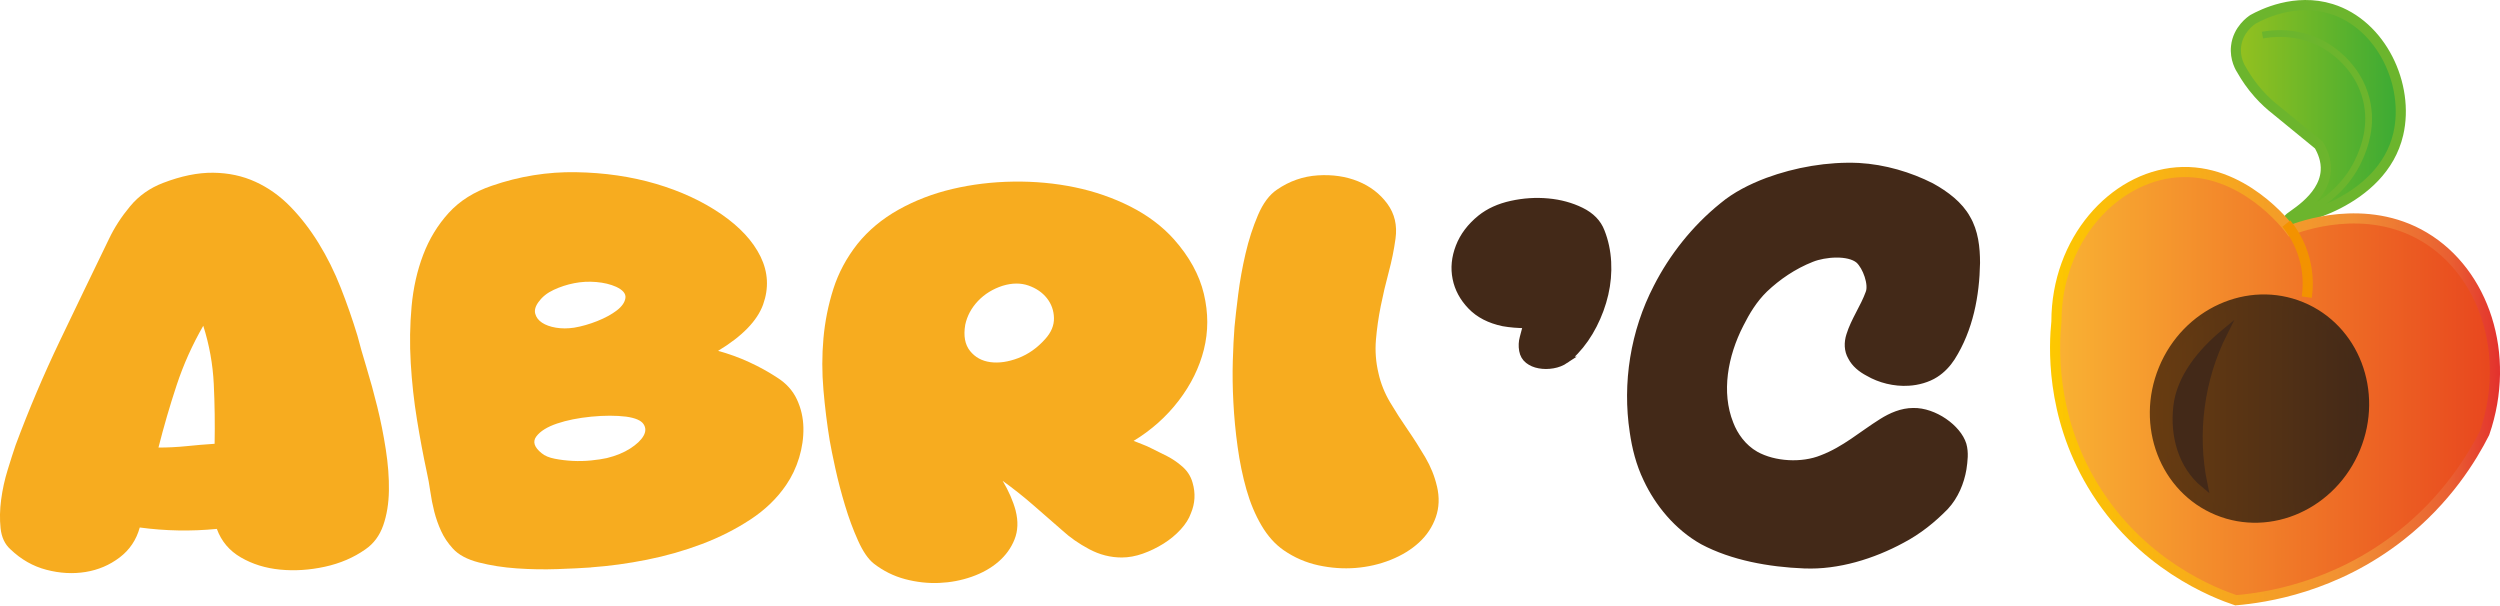
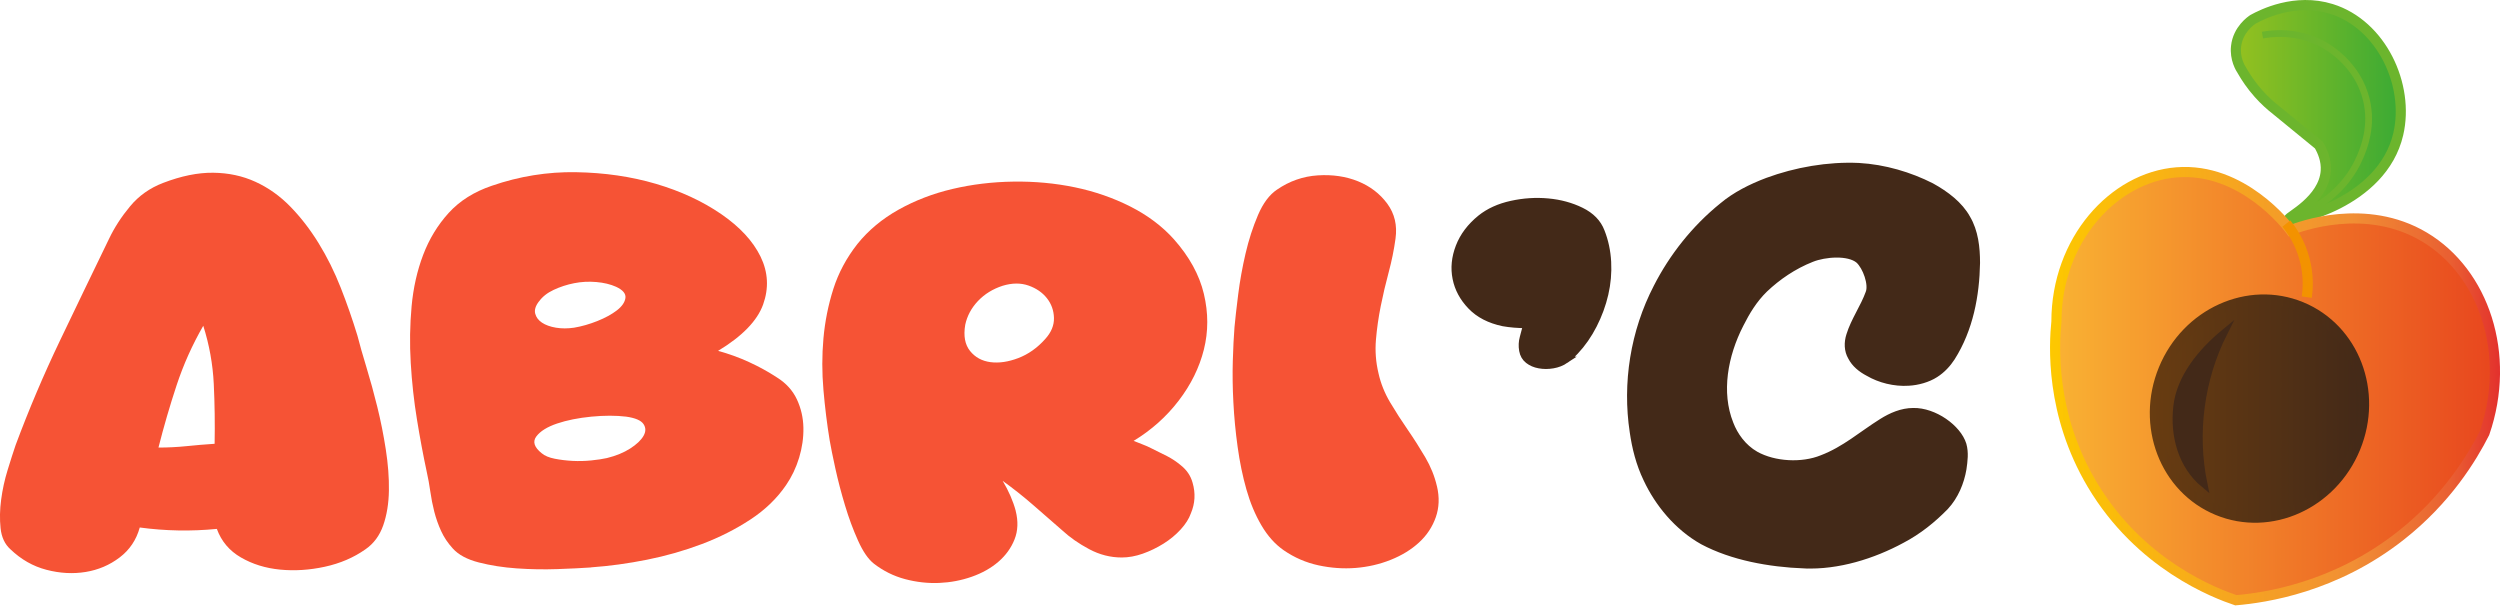
- <svg xmlns="http://www.w3.org/2000/svg" id="Calque_2" data-name="Calque 2" viewBox="0 0 740.73 179.37">
+ <svg xmlns="http://www.w3.org/2000/svg" id="Calque_2" version="1.1" viewBox="0 0 740.73 179.37">
  <defs>
    <style>
-       .cls-1 {
-         fill: url(#Dégradé_sans_nom_121);
-         stroke: url(#Dégradé_sans_nom_60);
+       .st0 {
+         fill: url(#Dégradé_sans_nom);
      }

-       .cls-1, .cls-2, .cls-3, .cls-4, .cls-5, .cls-6 {
+       .st0, .st1, .st2, .st3, .st4 {
        stroke-miterlimit: 10;
      }

-       .cls-1, .cls-3, .cls-5, .cls-6 {
+       .st0, .st1, .st4 {
        stroke-width: 3px;
      }

-       .cls-2 {
+       .st0, .st2 {
+         stroke: #6cb52d;
+       }
+ 
+       .st1 {
+         stroke: #f39200;
+       }
+ 
+       .st1, .st2 {
+         fill: none;
+       }
+ 
+       .st5 {
+         fill: url(#Dégradé_sans_nom_4);
+         stroke: url(#Dégradé_sans_nom_5);
+         stroke-miterlimit: 10;
+         stroke-width: 3px;
+       }
+ 
+       .st2, .st3 {
+         stroke-width: 2px;
+       }
+ 
+       .st3 {
        fill: #432918;
        stroke: #432918;
      }

-       .cls-2, .cls-4 {
-         stroke-width: 2px;
+       .st6 {
+         fill: #f65335;
      }

-       .cls-3 {
-         fill: url(#Dégradé_sans_nom_119);
-         stroke: url(#Nouvelle_nuance_de_dégradé_1);
-       }
- 
-       .cls-4, .cls-5 {
-         fill: none;
-       }
- 
-       .cls-4, .cls-6 {
-         stroke: #6cb52d;
-       }
- 
-       .cls-5 {
-         stroke: #f39200;
-       }
- 
-       .cls-7 {
-         fill: #f7ac1f;
-       }
- 
-       .cls-6 {
-         fill: url(#Dégradé_sans_nom_113);
+       .st4 {
+         fill: url(#Dégradé_sans_nom_2);
+         stroke: url(#Dégradé_sans_nom_3);
      }
    </style>
-     <linearGradient id="Dégradé_sans_nom_113" data-name="Dégradé sans nom 113" x1="662.46" y1="33.23" x2="711.34" y2="33.23" gradientUnits="userSpaceOnUse">
+     <linearGradient id="Dégradé_sans_nom" data-name="Dégradé sans nom" x1="662.47" y1="148.76" x2="711.34" y2="148.76" gradientTransform="translate(0 182) scale(1 -1)" gradientUnits="userSpaceOnUse">
      <stop offset="0" stop-color="#95c11f" />
      <stop offset="1" stop-color="#3aaa35" />
    </linearGradient>
-     <linearGradient id="Dégradé_sans_nom_121" data-name="Dégradé sans nom 121" x1="608.91" y1="114.41" x2="739.23" y2="114.41" gradientUnits="userSpaceOnUse">
+     <linearGradient id="Dégradé_sans_nom_2" data-name="Dégradé sans nom 2" x1="608.91" y1="67.59" x2="739.24" y2="67.59" gradientTransform="translate(0 182) scale(1 -1)" gradientUnits="userSpaceOnUse">
      <stop offset="0" stop-color="#f9b233" />
      <stop offset="1" stop-color="#e8461e" />
      <stop offset="1" stop-color="#1d1d1b" />
    </linearGradient>
-     <linearGradient id="Dégradé_sans_nom_60" data-name="Dégradé sans nom 60" x1="607.41" y1="114.42" x2="740.73" y2="114.42" gradientUnits="userSpaceOnUse">
+     <linearGradient id="Dégradé_sans_nom_3" data-name="Dégradé sans nom 3" x1="607.41" y1="67.58" x2="740.74" y2="67.58" gradientTransform="translate(0 182) scale(1 -1)" gradientUnits="userSpaceOnUse">
      <stop offset="0" stop-color="#ffef26" />
      <stop offset="0" stop-color="#fee921" />
      <stop offset="0" stop-color="#fdd70e" />
      <stop offset="0" stop-color="#fdcb03" />
      <stop offset="0" stop-color="#fdc800" />
      <stop offset=".67" stop-color="#f18f34" />
      <stop offset=".89" stop-color="#e95f32" />
      <stop offset="1" stop-color="#e3312d" />
    </linearGradient>
-     <linearGradient id="Dégradé_sans_nom_119" data-name="Dégradé sans nom 119" x1="638.47" y1="121.06" x2="700.46" y2="121.06" gradientTransform="translate(526.63 -544.1) rotate(67.63)" gradientUnits="userSpaceOnUse">
+     <linearGradient id="Dégradé_sans_nom_4" data-name="Dégradé sans nom 4" x1="638.47" y1="60.93" x2="700.46" y2="60.93" gradientTransform="translate(358.33 -474.83) rotate(67.63) scale(1 -1)" gradientUnits="userSpaceOnUse">
      <stop offset="0" stop-color="#683c11" />
      <stop offset="1" stop-color="#432918" />
    </linearGradient>
-     <linearGradient id="Nouvelle_nuance_de_dégradé_1" data-name="Nouvelle nuance de dégradé 1" x1="636.97" y1="121.06" x2="701.96" y2="121.06" gradientTransform="translate(526.63 -544.1) rotate(67.63)" gradientUnits="userSpaceOnUse">
+     <linearGradient id="Dégradé_sans_nom_5" data-name="Dégradé sans nom 5" x1="636.97" y1="60.93" x2="701.96" y2="60.93" gradientTransform="translate(358.33 -474.83) rotate(67.63) scale(1 -1)" gradientUnits="userSpaceOnUse">
      <stop offset="0" stop-color="#683c11" />
      <stop offset="1" stop-color="#432918" />
    </linearGradient>
  </defs>
  <g>
-     <path class="cls-6" d="M678.18,64.88c.58.89,27.6-4.51,32.41-25.17,3.38-14.54-4.97-32.45-19.83-37.07-10.76-3.35-20.54,1.62-23.2,3.08-.56.36-4.48,3.01-5.03,8.02-.41,3.7,1.27,6.45,1.8,7.24,1.13,1.98,2.7,4.35,4.86,6.77,1.83,2.06,3.66,3.67,5.26,4.91,4.21,3.44,8.41,6.88,12.62,10.33,1.05,1.8,2.25,4.5,2.03,7.68-.61,8.66-11.27,13.67-10.92,14.21Z" />
-     <path class="cls-4" d="M670.35,10.41c2.33-.44,9.89-1.58,17.76,2.64,1.52.82,10.4,5.78,13.01,16.44,1.92,7.87-.69,14.29-1.85,17.02-4.65,10.95-14.36,15.63-17.11,16.84" />
-     <path class="cls-1" d="M678.64,68.23c-.91-1.23-14.27-18.69-33.68-17.17-18.77,1.47-35.65,20.1-35.66,44.24-.7,6.88-1.87,27.27,10.57,48.21,14.22,23.93,36.56,32.3,42.6,34.34,8.71-.75,29.31-3.74,48.87-19.15,13.57-10.69,21.02-22.92,24.8-30.38,8.05-23.32-.19-47.6-17.81-58.1-17.46-10.41-37-3.05-39.69-1.99Z" />
-     <path class="cls-5" d="M683.48,88.04c.34-2.37.6-6.34-.6-11.01-1.34-5.23-3.89-8.86-5.45-10.79" />
-     <ellipse class="cls-3" cx="669.46" cy="121.06" rx="32.58" ry="30.71" transform="translate(302.73 694.07) rotate(-67.63)" />
-     <path class="cls-2" d="M653.06,143.53c-3.14-15.1-1.01-31.19,5.93-44.95-6.74,5.57-13.06,13.18-14.05,21.82s1.37,17.53,8.12,23.13Z" />
+     <path class="st0" d="M678.18,64.88c.58.89,27.6-4.51,32.41-25.17,3.38-14.54-4.97-32.45-19.83-37.07-10.76-3.35-20.54,1.62-23.2,3.08-.56.36-4.48,3.01-5.03,8.02-.41,3.7,1.27,6.45,1.8,7.24,1.13,1.98,2.7,4.35,4.86,6.77,1.83,2.06,3.66,3.67,5.26,4.91,4.21,3.44,8.41,6.88,12.62,10.33,1.05,1.8,2.25,4.5,2.03,7.68-.61,8.66-11.27,13.67-10.92,14.21h0Z" />
+     <path class="st2" d="M670.35,10.41c2.33-.44,9.89-1.58,17.76,2.64,1.52.82,10.4,5.78,13.01,16.44,1.92,7.87-.69,14.29-1.85,17.02-4.65,10.95-14.36,15.63-17.11,16.84" />
+     <path class="st4" d="M678.64,68.23c-.91-1.23-14.27-18.69-33.68-17.17-18.77,1.47-35.65,20.1-35.66,44.24-.7,6.88-1.87,27.27,10.57,48.21,14.22,23.93,36.56,32.3,42.6,34.34,8.71-.75,29.31-3.74,48.87-19.15,13.57-10.69,21.02-22.92,24.8-30.38,8.05-23.32-.19-47.6-17.81-58.1-17.46-10.41-37-3.05-39.69-1.99Z" />
+     <path class="st1" d="M683.48,88.04c.34-2.37.6-6.34-.6-11.01-1.34-5.23-3.89-8.86-5.45-10.79" />
+     <ellipse class="st5" cx="669.47" cy="121.06" rx="32.58" ry="30.71" transform="translate(302.72 694.08) rotate(-67.63)" />
+     <path class="st3" d="M653.06,143.53c-3.14-15.1-1.01-31.19,5.93-44.95-6.74,5.57-13.06,13.18-14.05,21.82-.99,8.64,1.37,17.53,8.12,23.13Z" />
  </g>
  <g>
-     <path class="cls-7" d="M41.41,156.29c-1.01,3.67-3,6.63-5.96,8.88-2.97,2.26-6.33,3.69-10.08,4.3-3.75.61-7.62.4-11.59-.64-3.98-1.03-7.53-3.06-10.67-6.06-1.68-1.5-2.66-3.6-2.94-6.27-.28-2.68-.23-5.5.17-8.46.39-2.96,1.03-5.9,1.93-8.81.89-2.91,1.68-5.36,2.35-7.33,3.92-10.53,8.29-20.82,13.1-30.88,4.81-10.06,9.69-20.16,14.61-30.31,1.57-3.29,3.64-6.49,6.22-9.59,2.57-3.1,5.82-5.4,9.74-6.91,5.38-2.07,10.33-3.08,14.87-3.03,4.54.05,8.71.94,12.51,2.68,3.81,1.74,7.25,4.18,10.33,7.33,3.08,3.15,5.88,6.77,8.4,10.86,2.52,4.09,4.7,8.48,6.55,13.18,1.85,4.7,3.5,9.45,4.96,14.24.67,2.63,1.57,5.78,2.69,9.45,1.12,3.67,2.18,7.54,3.19,11.63,1.01,4.09,1.85,8.29,2.52,12.62.67,4.32.98,8.39.92,12.19-.06,3.81-.62,7.24-1.68,10.29-1.07,3.06-2.83,5.43-5.29,7.12-3.47,2.44-7.47,4.16-12.01,5.15-4.54.99-8.96,1.27-13.27.85-4.31-.42-8.18-1.62-11.59-3.6-3.42-1.97-5.8-4.79-7.14-8.46-7.62.75-15.23.61-22.85-.42ZM60.23,96.52c-3.25,5.64-5.88,11.51-7.9,17.62-2.02,6.11-3.81,12.27-5.38,18.47,2.8,0,5.57-.14,8.32-.42,2.74-.28,5.51-.52,8.32-.7.11-5.92.03-11.82-.25-17.69-.28-5.87-1.32-11.63-3.11-17.27Z" />
-     <path class="cls-7" d="M175.13,168.13c-2.69.19-6.02.35-10,.49-3.98.14-7.98.07-12.01-.21-4.03-.28-7.78-.87-11.25-1.76-3.47-.89-6.05-2.28-7.73-4.16-1.46-1.6-2.6-3.31-3.44-5.15-.84-1.83-1.51-3.74-2.02-5.71-.5-1.97-.9-3.97-1.18-5.99-.28-2.02-.65-4.02-1.09-5.99-1.01-4.7-1.96-9.8-2.86-15.3-.9-5.5-1.51-11.09-1.85-16.78-.34-5.69-.25-11.28.25-16.78.5-5.5,1.65-10.6,3.44-15.3,1.79-4.7,4.31-8.83,7.56-12.41,3.25-3.57,7.5-6.25,12.77-8.04,8.17-2.82,16.49-4.16,24.94-4.02,8.45.14,16.35,1.29,23.69,3.45,7.33,2.16,13.77,5.15,19.32,8.95,5.54,3.81,9.43,8.01,11.68,12.62,2.24,4.61,2.49,9.33.76,14.17-1.74,4.84-6.19,9.42-13.35,13.75,3.13.85,6.19,1.95,9.15,3.31,2.97,1.36,5.74,2.89,8.32,4.58,2.69,1.69,4.65,3.85,5.88,6.48,1.23,2.63,1.87,5.43,1.93,8.39.06,2.96-.37,5.92-1.26,8.88-.9,2.96-2.18,5.66-3.86,8.11-2.69,3.95-6.22,7.36-10.58,10.22-4.37,2.87-9.15,5.29-14.36,7.26s-10.64,3.52-16.29,4.65c-5.66,1.13-11.17,1.88-16.55,2.26ZM160.51,134.3c.89.75,2.18,1.29,3.86,1.62,1.68.33,3.44.54,5.29.64,1.85.09,3.7.05,5.54-.14,1.85-.19,3.39-.42,4.62-.7,2.69-.66,4.98-1.6,6.89-2.82,1.9-1.22,3.22-2.47,3.95-3.74.73-1.27.73-2.44,0-3.52-.73-1.08-2.44-1.81-5.12-2.19-3.02-.37-6.47-.37-10.33,0-3.86.38-7.25,1.06-10.16,2.04-2.91.99-4.96,2.26-6.13,3.81s-.65,3.22,1.6,5.01ZM159.67,89.33c-1.01,1.32-1.37,2.52-1.09,3.6.28,1.08.95,1.97,2.02,2.68,1.06.7,2.44,1.2,4.12,1.48,1.68.28,3.47.28,5.38,0,2.24-.38,4.54-1.03,6.89-1.97,2.35-.94,4.28-2,5.8-3.17,1.51-1.17,2.35-2.4,2.52-3.67s-.76-2.37-2.77-3.31c-1.68-.75-3.64-1.22-5.88-1.41-2.24-.19-4.43-.07-6.55.35-2.13.42-4.14,1.08-6.05,1.97-1.91.89-3.36,2.04-4.37,3.45Z" />
-     <path class="cls-7" d="M300.94,151.36c.78,3.1.67,5.92-.34,8.46-1.01,2.54-2.6,4.74-4.79,6.63-2.18,1.88-4.82,3.36-7.9,4.44-3.08,1.08-6.3,1.69-9.66,1.83-3.36.14-6.72-.24-10.08-1.13-3.36-.89-6.44-2.42-9.24-4.58-1.68-1.32-3.25-3.6-4.7-6.84-1.46-3.24-2.75-6.72-3.86-10.43-1.12-3.71-2.07-7.35-2.86-10.93-.78-3.57-1.34-6.34-1.68-8.32-.79-4.79-1.4-9.77-1.85-14.94-.45-5.17-.45-10.27,0-15.3.45-5.03,1.43-9.91,2.94-14.66,1.51-4.74,3.89-9.19,7.14-13.32,3.25-4.04,7.31-7.42,12.18-10.15,4.87-2.72,10.19-4.77,15.96-6.13,5.77-1.36,11.79-2.09,18.06-2.18,6.27-.09,12.35.47,18.23,1.69,5.88,1.22,11.36,3.13,16.46,5.71,5.09,2.59,9.38,5.8,12.85,9.66,4.59,5.17,7.56,10.57,8.9,16.21s1.34,11.14,0,16.49-3.84,10.41-7.47,15.15c-3.64,4.75-8.09,8.72-13.35,11.91.89.38,1.79.73,2.69,1.06.89.33,1.79.73,2.69,1.2,1.57.75,3.08,1.5,4.54,2.26,1.45.75,2.8,1.65,4.03,2.68,1.79,1.41,2.97,3.15,3.53,5.22.9,3.1.73,6.11-.5,9.02-.56,1.6-1.57,3.2-3.02,4.79-1.46,1.6-3.17,3.01-5.12,4.23-1.96,1.22-4.01,2.21-6.13,2.96-2.13.75-4.2,1.13-6.22,1.13-3.36,0-6.58-.82-9.66-2.47-3.08-1.64-5.74-3.5-7.98-5.57-2.91-2.54-5.8-5.05-8.65-7.54-2.86-2.49-5.85-4.86-8.99-7.12,1.79,3.01,3.08,5.97,3.86,8.88ZM285.99,96.24c-.56,3.29-.08,5.87,1.43,7.75,1.51,1.88,3.53,2.98,6.05,3.31,2.52.33,5.26-.07,8.23-1.2,2.97-1.13,5.63-3.01,7.98-5.64,1.79-1.97,2.66-4.06,2.6-6.27-.06-2.21-.76-4.16-2.1-5.85s-3.17-2.94-5.46-3.74c-2.3-.8-4.85-.78-7.64.07-2.91.94-5.35,2.45-7.31,4.51-1.96,2.07-3.22,4.42-3.78,7.05Z" />
-     <path class="cls-7" d="M425.75,144.03c.78,3.29.67,6.37-.34,9.23-1.01,2.87-2.66,5.36-4.96,7.47-2.3,2.12-5.1,3.83-8.4,5.15-3.31,1.32-6.78,2.11-10.41,2.4-3.64.28-7.31.02-11-.78-3.69-.8-7.11-2.28-10.25-4.44-2.58-1.78-4.79-4.25-6.64-7.4-1.85-3.15-3.33-6.7-4.45-10.64-1.12-3.95-1.99-8.15-2.6-12.62-.62-4.46-1.04-8.86-1.26-13.18-.23-4.32-.28-8.41-.17-12.27.11-3.85.28-7.19.5-10.01.22-2.44.59-5.66,1.09-9.66.5-3.99,1.23-8.04,2.18-12.13.95-4.09,2.18-7.89,3.69-11.42s3.39-6.04,5.63-7.54c3.69-2.54,7.73-3.95,12.1-4.23,4.37-.28,8.34.31,11.93,1.76,3.58,1.46,6.47,3.67,8.65,6.63,2.18,2.96,2.99,6.42,2.44,10.36-.45,3.29-1.12,6.6-2.02,9.94-.9,3.34-1.68,6.67-2.35,10.01-.67,3.34-1.15,6.67-1.43,10.01-.28,3.34-.03,6.65.76,9.94.67,3.01,1.82,5.87,3.44,8.6,1.62,2.73,3.36,5.43,5.21,8.11s3.58,5.41,5.21,8.18c1.62,2.77,2.77,5.62,3.44,8.53Z" />
-     <path class="cls-2" d="M463.88,106.67c-1.12.75-2.38,1.25-3.78,1.48-1.4.24-2.74.24-4.03,0-1.29-.23-2.38-.7-3.28-1.41-.9-.7-1.46-1.67-1.68-2.89-.23-1.31-.17-2.58.17-3.81.34-1.22.67-2.49,1.01-3.81-2.47,0-4.76-.19-6.89-.56-4.03-.85-7.22-2.49-9.57-4.93-2.35-2.44-3.84-5.19-4.45-8.25-.62-3.05-.31-6.18.92-9.38,1.23-3.19,3.36-6.01,6.38-8.46,2.46-1.97,5.51-3.36,9.15-4.16,3.64-.8,7.25-1.03,10.83-.7,3.58.33,6.86,1.22,9.83,2.68,2.97,1.46,4.96,3.5,5.96,6.13,1.12,2.82,1.76,5.83,1.93,9.02.17,3.2-.11,6.37-.84,9.52-.73,3.15-1.85,6.2-3.36,9.16-1.51,2.96-3.33,5.57-5.46,7.83-.45.47-.9.92-1.34,1.34-.45.42-.95.82-1.51,1.2Z" />
-     <path class="cls-2" d="M534.6,167.43c-10.41-.42-21.33-2.4-30.07-7.05-7.56-4.23-13.27-11.28-16.63-18.47-2.18-4.51-3.36-9.3-4.03-13.96-2.18-14.38.17-29.61,7.05-42.86,4.54-8.88,11.09-17.34,19.49-24.11,3.69-3.1,8.4-5.5,13.27-7.33,8.4-3.1,17.97-4.79,27.05-4.37,7.56.42,15.12,2.68,21.5,5.92,4.37,2.4,8.4,5.5,10.58,9.45,2.35,3.95,2.86,8.74,2.86,13.25-.17,9.59-2.02,19.6-7.39,28.06-1.18,1.83-2.85,3.66-4.87,4.93-2.18,1.41-5.21,2.26-7.9,2.4-4.2.28-8.57-.85-11.93-2.82-2.18-1.13-4.03-2.68-5.04-4.65-1.18-1.97-1.18-4.37-.5-6.48,1.34-4.37,4.2-8.32,5.71-12.55,1.01-2.54-.84-7.75-3.02-9.73-3.02-2.54-10.08-1.97-13.94-.42-5.38,2.12-10.08,5.36-13.94,9.02-3.19,3.1-5.38,6.77-7.22,10.43-4.7,9.16-6.72,20.16-3.02,29.46,1.34,3.52,3.86,7.05,7.56,9.16,5.54,3.1,13.77,3.52,19.65,1.13,6.72-2.54,11.93-7.19,17.81-10.86,2.69-1.69,5.88-3.1,9.24-3.1,6.21-.14,13.27,4.93,14.78,9.87.67,2.4.34,4.79,0,7.19-.67,3.95-2.35,8.04-5.21,11.14-3.69,3.81-8.06,7.33-12.93,9.87-8.57,4.65-18.98,7.9-28.89,7.47Z" />
+     <path class="st6" d="M41.41,156.29c-1.01,3.67-3,6.63-5.96,8.88-2.97,2.26-6.33,3.69-10.08,4.3s-7.62.4-11.59-.64c-3.98-1.03-7.53-3.06-10.67-6.06-1.68-1.5-2.66-3.6-2.94-6.27-.28-2.68-.23-5.5.17-8.46.39-2.96,1.03-5.9,1.93-8.81.89-2.91,1.68-5.36,2.35-7.33,3.92-10.53,8.29-20.82,13.1-30.88,4.81-10.06,9.69-20.16,14.61-30.31,1.57-3.29,3.64-6.49,6.22-9.59,2.57-3.1,5.82-5.4,9.74-6.91,5.38-2.07,10.33-3.08,14.87-3.03,4.54.05,8.71.94,12.51,2.68,3.81,1.74,7.25,4.18,10.33,7.33s5.88,6.77,8.4,10.86c2.52,4.09,4.7,8.48,6.55,13.18,1.85,4.7,3.5,9.45,4.96,14.24.67,2.63,1.57,5.78,2.69,9.45s2.18,7.54,3.19,11.63c1.01,4.09,1.85,8.29,2.52,12.62.67,4.32.98,8.39.92,12.19-.06,3.81-.62,7.24-1.68,10.29-1.07,3.06-2.83,5.43-5.29,7.12-3.47,2.44-7.47,4.16-12.01,5.15-4.54.99-8.96,1.27-13.27.85-4.31-.42-8.18-1.62-11.59-3.6-3.42-1.97-5.8-4.79-7.14-8.46-7.62.75-15.23.61-22.85-.42h0ZM60.23,96.52c-3.25,5.64-5.88,11.51-7.9,17.62s-3.81,12.27-5.38,18.47c2.8,0,5.57-.14,8.32-.42,2.74-.28,5.51-.52,8.32-.7.11-5.92.03-11.82-.25-17.69s-1.32-11.63-3.11-17.27h0Z" />
+     <path class="st6" d="M175.13,168.13c-2.69.19-6.02.35-10,.49s-7.98.07-12.01-.21c-4.03-.28-7.78-.87-11.25-1.76s-6.05-2.28-7.73-4.16c-1.46-1.6-2.6-3.31-3.44-5.15-.84-1.83-1.51-3.74-2.02-5.71-.5-1.97-.9-3.97-1.18-5.99s-.65-4.02-1.09-5.99c-1.01-4.7-1.96-9.8-2.86-15.3s-1.51-11.09-1.85-16.78-.25-11.28.25-16.78,1.65-10.6,3.44-15.3c1.79-4.7,4.31-8.83,7.56-12.41,3.25-3.57,7.5-6.25,12.77-8.04,8.17-2.82,16.49-4.16,24.94-4.02s16.35,1.29,23.69,3.45c7.33,2.16,13.77,5.15,19.32,8.95,5.54,3.81,9.43,8.01,11.68,12.62,2.24,4.61,2.49,9.33.76,14.17-1.74,4.84-6.19,9.42-13.35,13.75,3.13.85,6.19,1.95,9.15,3.31,2.97,1.36,5.74,2.89,8.32,4.58,2.69,1.69,4.65,3.85,5.88,6.48,1.23,2.63,1.87,5.43,1.93,8.39s-.37,5.92-1.26,8.88c-.9,2.96-2.18,5.66-3.86,8.11-2.69,3.95-6.22,7.36-10.58,10.22-4.37,2.87-9.15,5.29-14.36,7.26s-10.64,3.52-16.29,4.65c-5.66,1.13-11.17,1.88-16.55,2.26v.03ZM160.51,134.3c.89.75,2.18,1.29,3.86,1.62,1.68.33,3.44.54,5.29.64,1.85.09,3.7.05,5.54-.14,1.85-.19,3.39-.42,4.62-.7,2.69-.66,4.98-1.6,6.89-2.82,1.9-1.22,3.22-2.47,3.95-3.74.73-1.27.73-2.44,0-3.52-.73-1.08-2.44-1.81-5.12-2.19-3.02-.37-6.47-.37-10.33,0-3.86.38-7.25,1.06-10.16,2.04-2.91.99-4.96,2.26-6.13,3.81-1.17,1.55-.65,3.22,1.6,5.01h0ZM159.67,89.33c-1.01,1.32-1.37,2.52-1.09,3.6s.95,1.97,2.02,2.68c1.06.7,2.44,1.2,4.12,1.48,1.68.28,3.47.28,5.38,0,2.24-.38,4.54-1.03,6.89-1.97s4.28-2,5.8-3.17c1.51-1.17,2.35-2.4,2.52-3.67s-.76-2.37-2.77-3.31c-1.68-.75-3.64-1.22-5.88-1.41s-4.43-.07-6.55.35c-2.13.42-4.14,1.08-6.05,1.97s-3.36,2.04-4.37,3.45h-.02Z" />
+     <path class="st6" d="M300.94,151.36c.78,3.1.67,5.92-.34,8.46-1.01,2.54-2.6,4.74-4.79,6.63-2.18,1.88-4.82,3.36-7.9,4.44s-6.3,1.69-9.66,1.83c-3.36.14-6.72-.24-10.08-1.13s-6.44-2.42-9.24-4.58c-1.68-1.32-3.25-3.6-4.7-6.84-1.46-3.24-2.75-6.72-3.86-10.43-1.12-3.71-2.07-7.35-2.86-10.93-.78-3.57-1.34-6.34-1.68-8.32-.79-4.79-1.4-9.77-1.85-14.94-.45-5.17-.45-10.27,0-15.3s1.43-9.91,2.94-14.66c1.51-4.74,3.89-9.19,7.14-13.32,3.25-4.04,7.31-7.42,12.18-10.15,4.87-2.72,10.19-4.77,15.96-6.13s11.79-2.09,18.06-2.18,12.35.47,18.23,1.69c5.88,1.22,11.36,3.13,16.46,5.71,5.09,2.59,9.38,5.8,12.85,9.66,4.59,5.17,7.56,10.57,8.9,16.21s1.34,11.14,0,16.49-3.84,10.41-7.47,15.15c-3.64,4.75-8.09,8.72-13.35,11.91.89.38,1.79.73,2.69,1.06.89.33,1.79.73,2.69,1.2,1.57.75,3.08,1.5,4.54,2.26,1.45.75,2.8,1.65,4.03,2.68,1.79,1.41,2.97,3.15,3.53,5.22.9,3.1.73,6.11-.5,9.02-.56,1.6-1.57,3.2-3.02,4.79-1.46,1.6-3.17,3.01-5.12,4.23-1.96,1.22-4.01,2.21-6.13,2.96-2.13.75-4.2,1.13-6.22,1.13-3.36,0-6.58-.82-9.66-2.47-3.08-1.64-5.74-3.5-7.98-5.57-2.91-2.54-5.8-5.05-8.65-7.54-2.86-2.49-5.85-4.86-8.99-7.12,1.79,3.01,3.08,5.97,3.86,8.88h-.01ZM285.99,96.24c-.56,3.29-.08,5.87,1.43,7.75,1.51,1.88,3.53,2.98,6.05,3.31,2.52.33,5.26-.07,8.23-1.2s5.63-3.01,7.98-5.64c1.79-1.97,2.66-4.06,2.6-6.27s-.76-4.16-2.1-5.85-3.17-2.94-5.46-3.74c-2.3-.8-4.85-.78-7.64.07-2.91.94-5.35,2.45-7.31,4.51-1.96,2.07-3.22,4.42-3.78,7.05h0Z" />
+     <path class="st6" d="M425.75,144.03c.78,3.29.67,6.37-.34,9.23-1.01,2.87-2.66,5.36-4.96,7.47-2.3,2.12-5.1,3.83-8.4,5.15-3.31,1.32-6.78,2.11-10.41,2.4-3.64.28-7.31.02-11-.78s-7.11-2.28-10.25-4.44c-2.58-1.78-4.79-4.25-6.64-7.4s-3.33-6.7-4.45-10.64c-1.12-3.95-1.99-8.15-2.6-12.62-.62-4.46-1.04-8.86-1.26-13.18-.23-4.32-.28-8.41-.17-12.27.11-3.85.28-7.19.5-10.01.22-2.44.59-5.66,1.09-9.66.5-3.99,1.23-8.04,2.18-12.13.95-4.09,2.18-7.89,3.69-11.42s3.39-6.04,5.63-7.54c3.69-2.54,7.73-3.95,12.1-4.23s8.34.31,11.93,1.76c3.58,1.46,6.47,3.67,8.65,6.63,2.18,2.96,2.99,6.42,2.44,10.36-.45,3.29-1.12,6.6-2.02,9.94-.9,3.34-1.68,6.67-2.35,10.01-.67,3.34-1.15,6.67-1.43,10.01-.28,3.34-.03,6.65.76,9.94.67,3.01,1.82,5.87,3.44,8.6,1.62,2.73,3.36,5.43,5.21,8.11,1.85,2.68,3.58,5.41,5.21,8.18,1.62,2.77,2.77,5.62,3.44,8.53h.01Z" />
+     <path class="st3" d="M463.88,106.67c-1.12.75-2.38,1.25-3.78,1.48-1.4.24-2.74.24-4.03,0-1.29-.23-2.38-.7-3.28-1.41-.9-.7-1.46-1.67-1.68-2.89-.23-1.31-.17-2.58.17-3.81.34-1.22.67-2.49,1.01-3.81-2.47,0-4.76-.19-6.89-.56-4.03-.85-7.22-2.49-9.57-4.93s-3.84-5.19-4.45-8.25c-.62-3.05-.31-6.18.92-9.38,1.23-3.19,3.36-6.01,6.38-8.46,2.46-1.97,5.51-3.36,9.15-4.16,3.64-.8,7.25-1.03,10.83-.7,3.58.33,6.86,1.22,9.83,2.68s4.96,3.5,5.96,6.13c1.12,2.82,1.76,5.83,1.93,9.02.17,3.2-.11,6.37-.84,9.52s-1.85,6.2-3.36,9.16c-1.51,2.96-3.33,5.57-5.46,7.83-.45.47-.9.92-1.34,1.34-.45.42-.95.82-1.51,1.2h.01Z" />
+     <path class="st3" d="M534.6,167.43c-10.41-.42-21.33-2.4-30.07-7.05-7.56-4.23-13.27-11.28-16.63-18.47-2.18-4.51-3.36-9.3-4.03-13.96-2.18-14.38.17-29.61,7.05-42.86,4.54-8.88,11.09-17.34,19.49-24.11,3.69-3.1,8.4-5.5,13.27-7.33,8.4-3.1,17.97-4.79,27.05-4.37,7.56.42,15.12,2.68,21.5,5.92,4.37,2.4,8.4,5.5,10.58,9.45,2.35,3.95,2.86,8.74,2.86,13.25-.17,9.59-2.02,19.6-7.39,28.06-1.18,1.83-2.85,3.66-4.87,4.93-2.18,1.41-5.21,2.26-7.9,2.4-4.2.28-8.57-.85-11.93-2.82-2.18-1.13-4.03-2.68-5.04-4.65-1.18-1.97-1.18-4.37-.5-6.48,1.34-4.37,4.2-8.32,5.71-12.55,1.01-2.54-.84-7.75-3.02-9.73-3.02-2.54-10.08-1.97-13.94-.42-5.38,2.12-10.08,5.36-13.94,9.02-3.19,3.1-5.38,6.77-7.22,10.43-4.7,9.16-6.72,20.16-3.02,29.46,1.34,3.52,3.86,7.05,7.56,9.16,5.54,3.1,13.77,3.52,19.65,1.13,6.72-2.54,11.93-7.19,17.81-10.86,2.69-1.69,5.88-3.1,9.24-3.1,6.21-.14,13.27,4.93,14.78,9.87.67,2.4.34,4.79,0,7.19-.67,3.95-2.35,8.04-5.21,11.14-3.69,3.81-8.06,7.33-12.93,9.87-8.57,4.65-18.98,7.9-28.89,7.47h-.02Z" />
  </g>
</svg>
